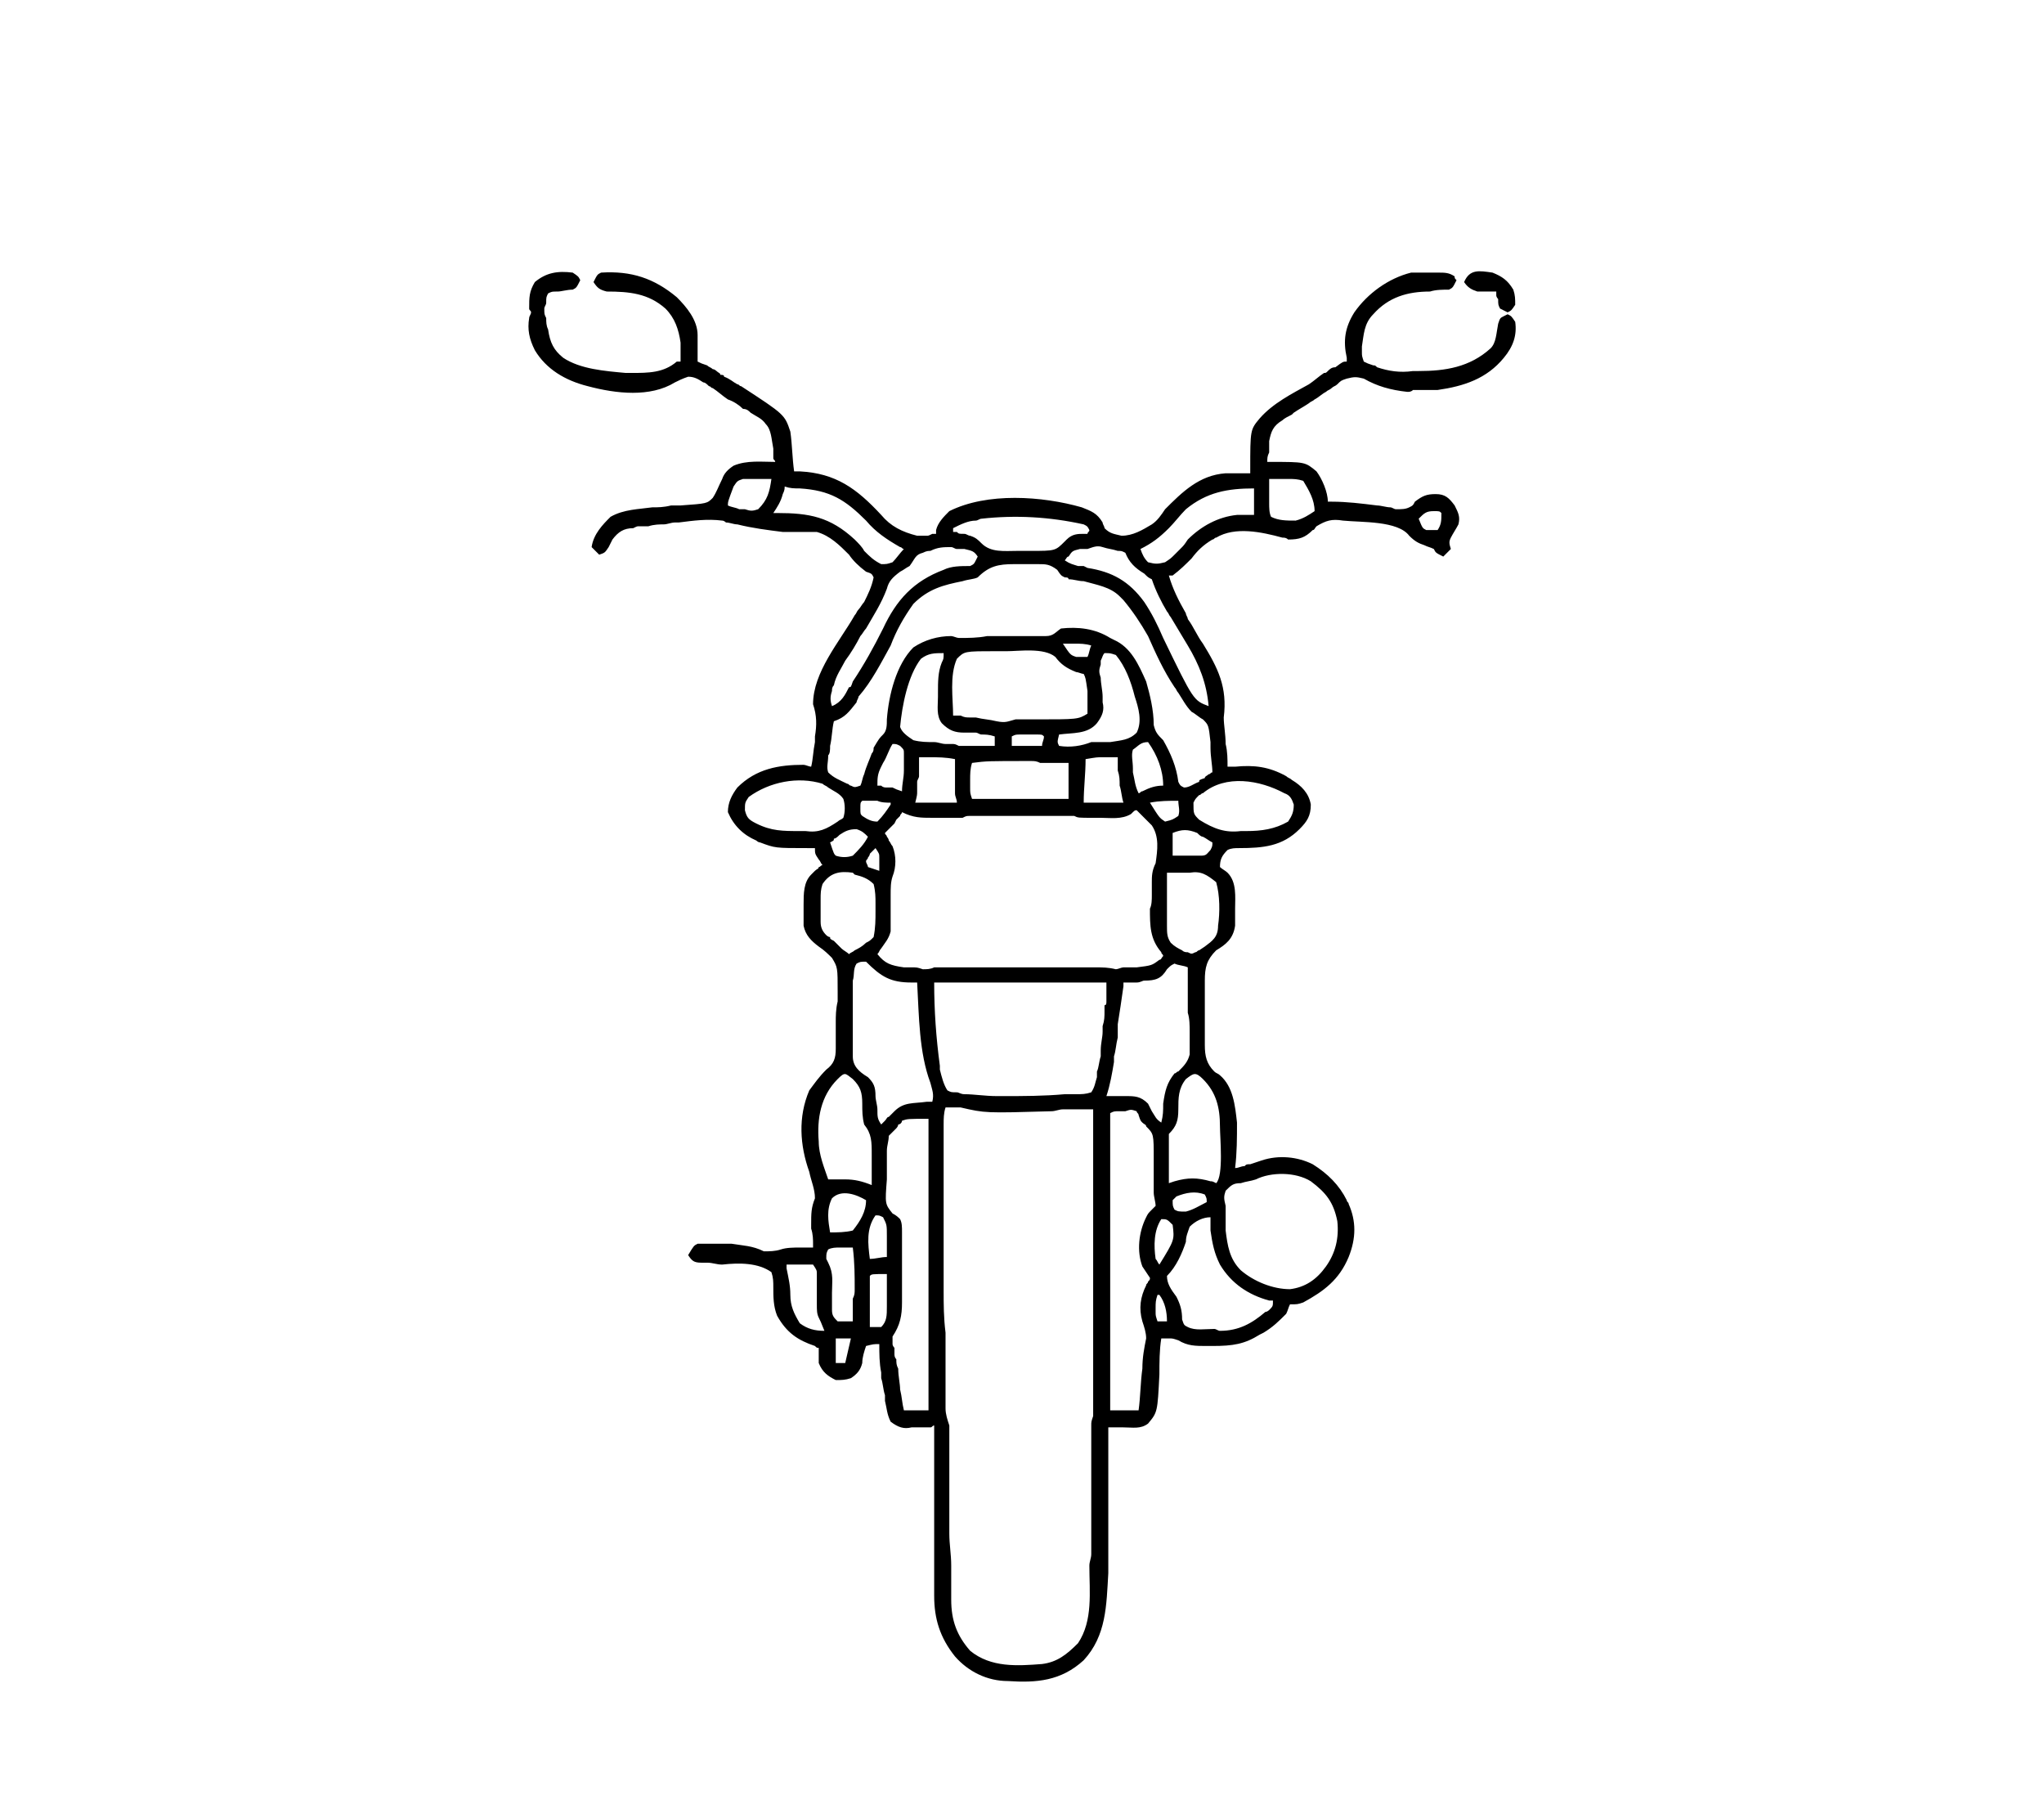
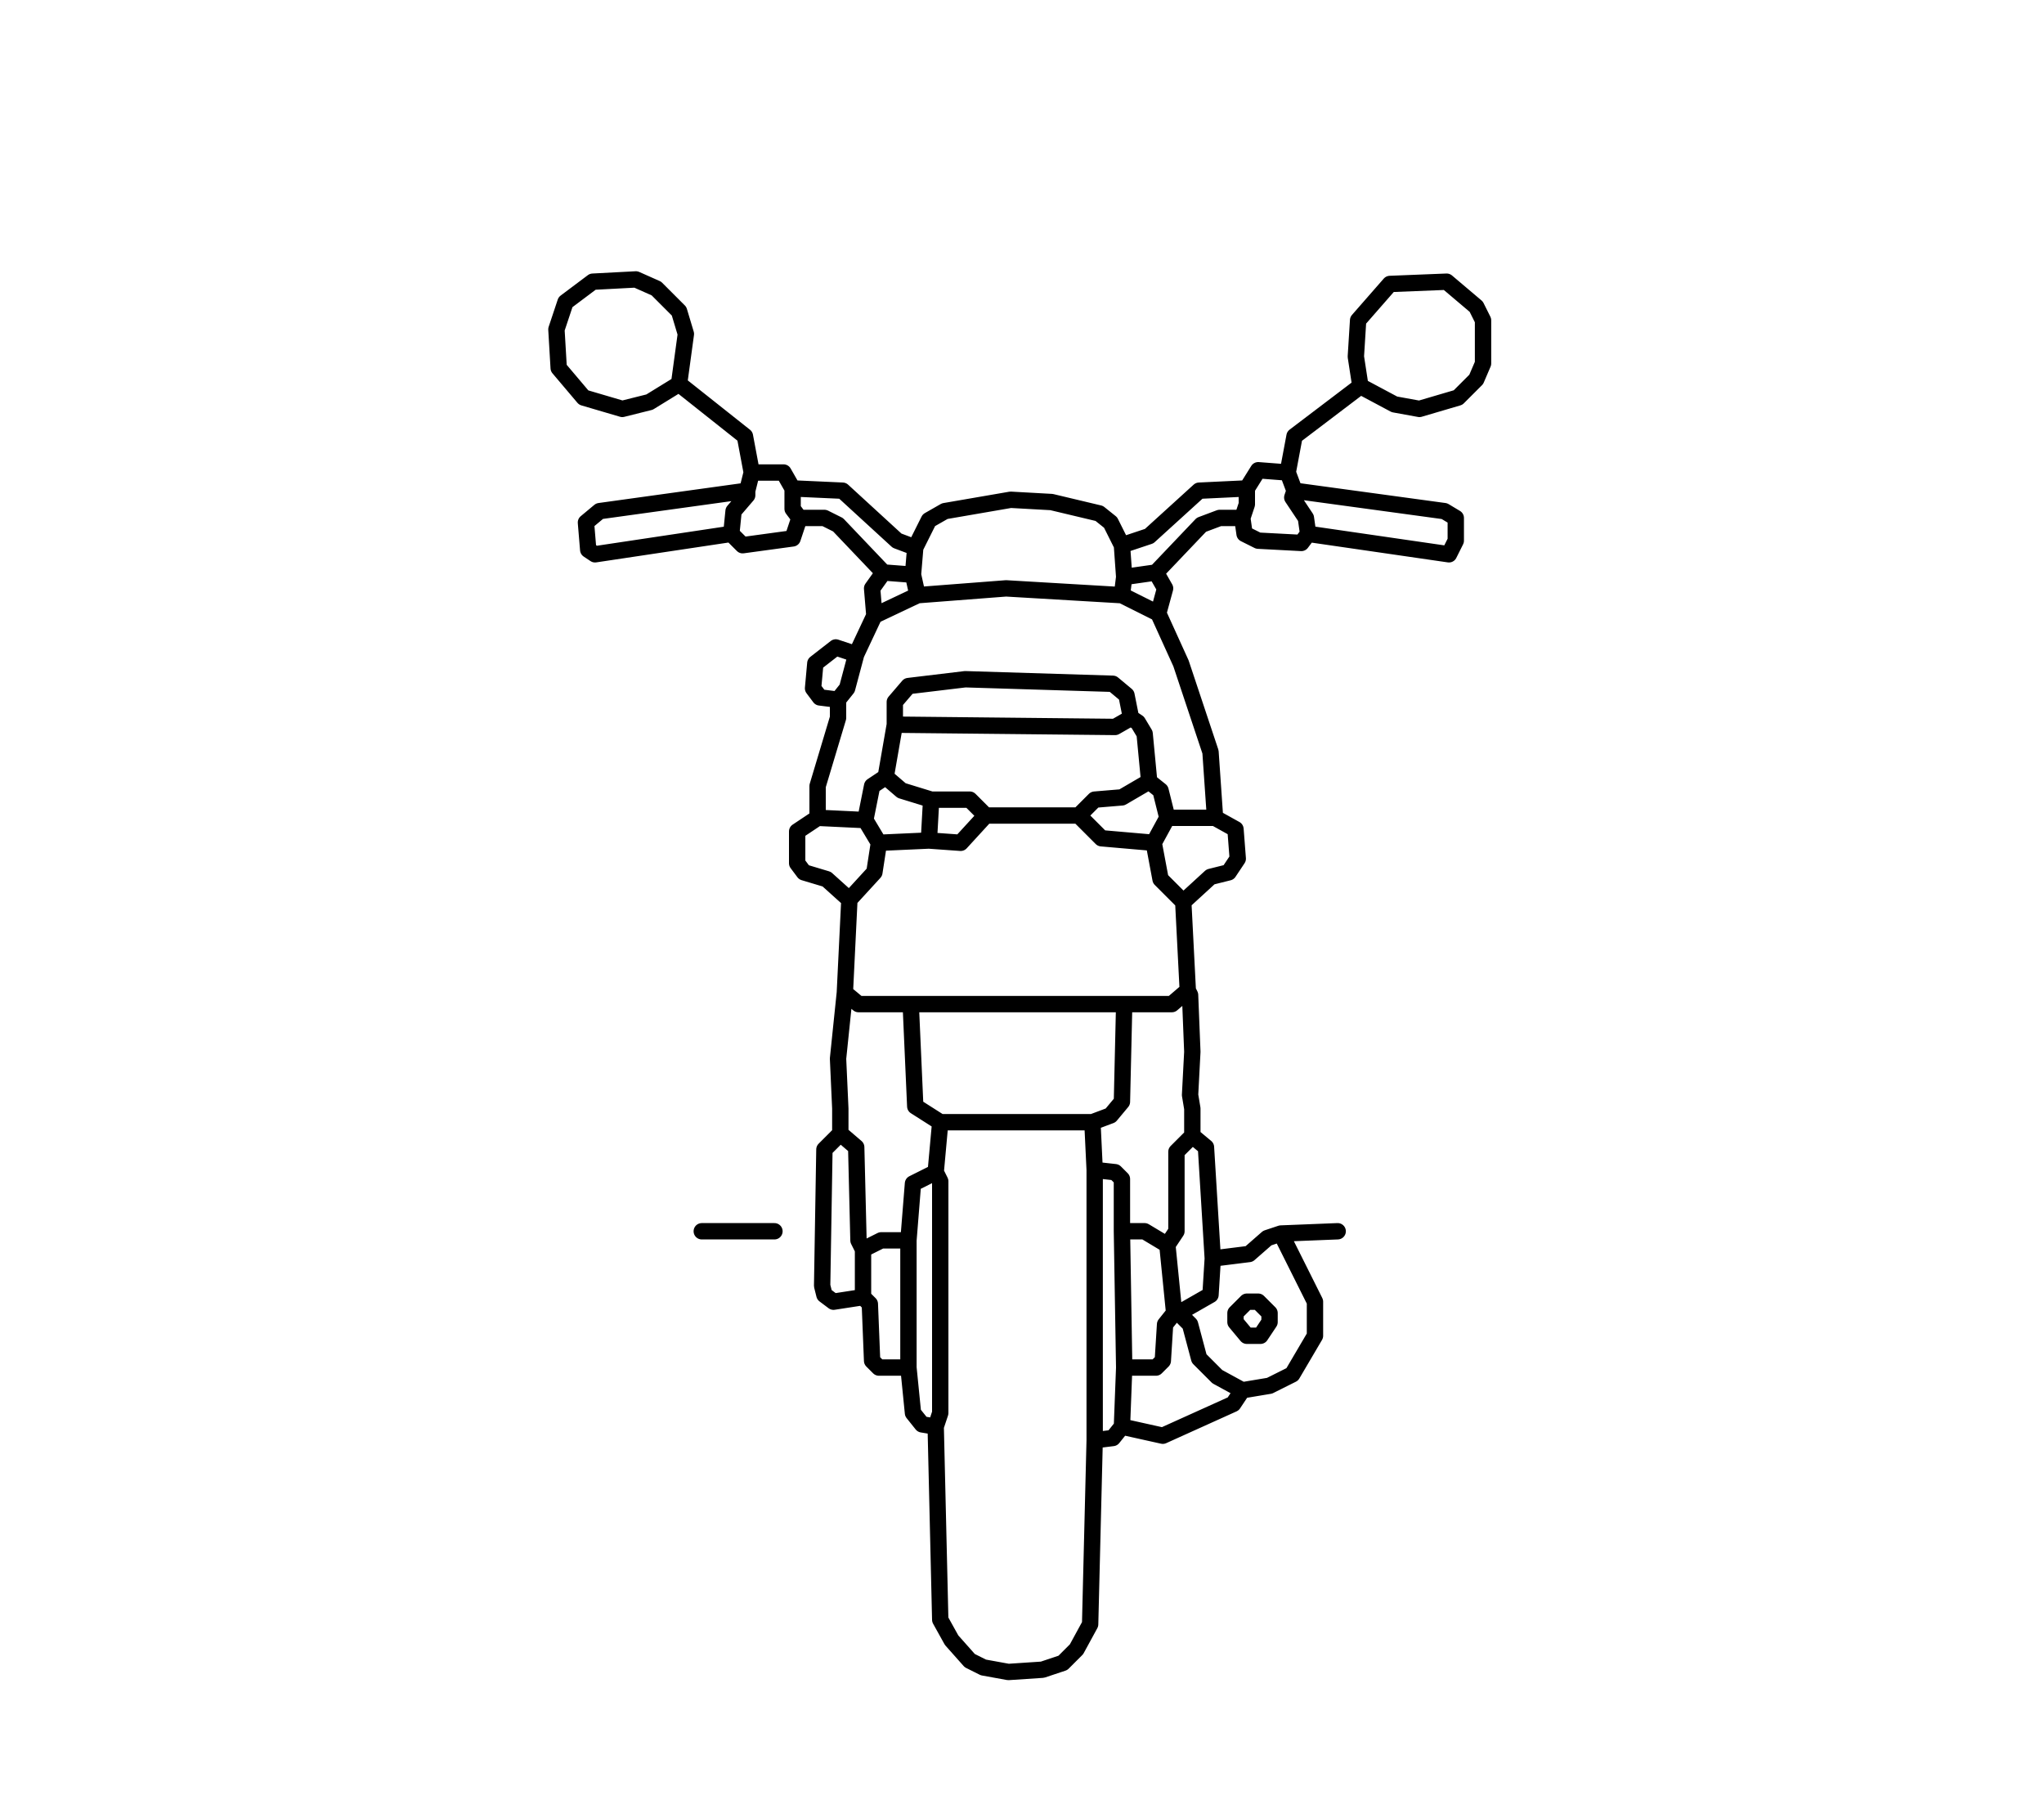
<svg xmlns="http://www.w3.org/2000/svg" viewBox="0 0 90 80">
-   <g fill="#000" stroke="none" fill-rule="evenodd" transform="translate(19.30 8.00) scale(0.083333)">
-     <path d="M0 0 C3 2 3 2 4 4 C2 8 2 8 0 9 C-3 9 -6 10 -8 10 C-11 10 -11 10 -13 11 C-14 13 -14 13 -14 16 C-14 17 -15 18 -15 19 C-15 22 -15 22 -14 24 C-14 26 -14 28 -13 30 C-12 37 -10 41 -5 45 C4 51 17 52 28 53 C29 53 30 53 31 53 C40 53 48 53 55 47 C56 47 56 47 57 47 C57 44 57 42 57 39 C57 39 57 38 57 37 C56 30 54 24 49 19 C40 11 30 10 18 10 C14 9 13 8 11 5 C13 1 13 1 15 0 C31 -1 43 3 55 13 C60 18 66 25 66 33 C66 36 66 39 66 41 C66 44 66 44 66 47 C68 48 68 48 71 49 C72 50 73 50 74 51 C75 51 76 52 76 52 C77 53 78 53 78 54 C79 54 80 54 80 55 C83 56 85 58 87 59 C88 59 88 60 89 60 C112 75 112 75 115 84 C116 91 116 98 117 105 C118 105 119 105 120 105 C139 106 150 114 163 128 C168 134 174 137 182 139 C184 139 186 139 187 139 C188 139 188 139 190 138 C191 138 191 138 192 138 C192 137 192 137 192 136 C193 132 196 129 199 126 C219 116 248 118 269 124 C274 126 277 127 280 132 C280 133 281 134 281 135 C284 138 286 138 290 139 C296 139 301 136 306 133 C309 131 311 128 313 125 C322 116 331 107 345 106 C349 106 354 106 358 106 C358 105 358 104 358 104 C358 83 358 83 363 77 C370 69 380 64 389 59 C392 57 394 55 397 53 C398 53 398 53 399 52 C400 51 401 50 403 50 C407 47 407 47 409 47 C409 46 409 46 409 45 C407 36 408 29 413 21 C420 11 431 3 443 0 C447 -0 451 -0 455 -0 C455 -0 455 -0 457 -0 C461 -0 463 -0 466 2 C466 3 466 3 467 4 C465 8 465 8 463 9 C460 9 456 9 453 10 C441 10 431 13 423 22 C418 27 418 33 417 39 C417 40 417 41 417 42 C417 44 417 44 418 47 C420 48 420 48 423 49 C424 49 424 49 425 50 C431 52 437 53 444 52 C445 52 446 52 447 52 C461 52 474 50 485 40 C488 37 488 32 489 27 C490 24 490 24 492 23 C492 23 492 23 494 22 C496 23 496 23 498 26 C499 33 497 39 492 45 C483 56 471 60 457 62 C453 62 448 62 444 62 C443 63 442 63 441 63 C432 62 425 60 418 56 C414 55 413 55 409 56 C406 57 406 57 404 59 C403 60 402 60 401 61 C400 62 399 62 398 63 C396 64 394 66 392 67 C391 68 390 68 389 69 C386 71 384 72 381 74 C381 74 380 75 380 75 C378 76 376 77 375 78 C370 81 369 84 368 89 C368 90 368 91 368 93 C368 93 368 93 368 95 C367 97 367 98 367 100 C368 100 368 100 369 100 C387 100 387 100 393 105 C396 109 399 116 399 121 C400 121 400 121 401 121 C409 121 417 122 425 123 C427 123 430 124 432 124 C433 124 434 125 435 125 C438 125 440 125 442 124 C444 123 444 123 445 121 C449 118 451 117 456 117 C461 117 463 119 466 123 C468 127 469 129 468 133 C467 135 465 138 464 140 C463 142 463 143 464 146 C462 148 462 148 460 150 C456 148 456 148 455 146 C453 145 452 145 450 144 C447 143 445 142 442 139 C436 131 417 132 407 131 C401 130 398 131 393 134 C392 135 392 136 391 136 C387 140 384 141 378 141 C377 140 376 140 375 140 C364 137 350 134 340 140 C339 140 339 141 338 141 C333 144 330 147 327 151 C324 154 321 157 317 160 C316 160 316 160 315 160 C317 167 320 173 324 180 C324 181 325 182 325 183 C328 187 330 192 333 196 C341 209 346 219 344 235 C344 239 345 244 345 249 C346 253 346 257 346 261 C347 261 348 261 350 261 C360 260 368 261 377 266 C378 267 379 267 380 268 C385 271 389 275 390 281 C390 287 388 290 384 294 C375 303 365 304 352 304 C350 304 348 304 346 305 C343 308 342 310 342 314 C343 315 345 316 346 317 C351 322 350 330 350 336 C350 338 350 339 350 340 C350 341 350 342 350 343 C350 343 350 344 350 345 C349 352 345 355 340 358 C335 363 334 367 334 374 C334 378 334 383 334 388 C334 391 334 395 334 398 C334 401 334 403 334 405 C334 406 334 407 334 408 C334 414 335 418 339 422 C340 423 341 423 342 424 C349 430 350 440 351 449 C351 457 351 465 350 473 C352 473 353 472 355 472 C356 471 356 471 358 471 C361 470 361 470 364 469 C373 466 383 467 391 471 C399 476 405 482 409 490 C409 491 410 491 410 492 C414 501 414 510 410 520 C405 532 397 538 386 544 C383 545 383 545 379 545 C378 547 378 548 377 550 C373 554 370 557 365 560 C365 560 365 560 363 561 C355 566 349 567 338 567 C337 567 336 567 335 567 C329 567 325 567 320 564 C317 563 317 563 315 563 C314 563 314 563 313 563 C312 563 312 563 311 563 C310 569 310 576 310 582 C309 602 309 602 304 608 C300 611 296 610 291 610 C290 610 290 610 289 610 C287 610 285 610 283 610 C283 611 283 611 283 614 C283 625 283 636 283 647 C283 653 283 658 283 664 C283 670 283 675 283 681 C283 683 283 685 283 687 C282 704 282 720 270 733 C258 744 245 745 230 744 C219 744 209 739 202 731 C194 721 191 711 191 699 C191 698 191 697 191 696 C191 693 191 689 191 686 C191 684 191 682 191 679 C191 674 191 668 191 662 C191 656 191 650 191 644 C191 632 191 621 191 609 C190 609 190 610 189 610 C186 610 184 610 181 610 C181 610 180 610 179 610 C175 611 172 610 168 607 C166 603 166 600 165 596 C165 595 165 594 165 593 C164 590 164 587 163 584 C163 583 163 582 163 581 C162 576 162 571 162 566 C159 566 159 566 155 567 C154 570 153 573 153 576 C152 580 150 582 147 584 C144 585 142 585 139 585 C135 583 132 581 130 576 C130 573 130 571 130 568 C129 568 129 568 128 567 C119 564 113 560 108 551 C106 546 106 541 106 536 C106 533 106 531 105 528 C98 523 88 523 79 524 C76 524 74 523 71 523 C70 523 69 523 68 523 C64 523 63 522 61 519 C64 514 64 514 66 513 C71 513 75 513 80 513 C81 513 82 513 84 513 C90 514 95 514 101 517 C104 517 107 517 110 516 C113 515 117 515 120 515 C122 515 123 515 124 515 C125 515 125 515 127 515 C127 515 127 515 127 513 C127 511 127 508 126 505 C126 505 126 505 126 503 C126 497 126 494 128 489 C128 484 126 480 125 475 C120 461 119 446 125 432 C128 428 130 425 134 421 C138 418 139 415 139 410 C139 409 139 408 139 408 C139 406 139 405 139 403 C139 401 139 399 139 396 C139 393 139 389 140 385 C140 383 140 382 140 380 C140 367 140 367 137 362 C135 360 133 358 130 356 C126 353 123 350 122 345 C122 342 122 339 122 336 C122 335 122 335 122 334 C122 328 122 322 126 318 C126 318 126 318 128 316 C129 315 130 315 130 314 C131 314 131 313 132 313 C131 312 131 311 130 310 C128 307 128 307 128 304 C127 304 125 304 124 304 C107 304 107 304 99 301 C98 301 97 300 97 300 C90 297 85 292 82 285 C82 280 84 276 87 272 C97 262 109 260 122 260 C123 260 125 261 126 261 C127 257 127 253 128 248 C128 247 128 246 128 245 C129 239 129 234 127 228 C127 211 141 195 149 181 C150 180 150 179 151 178 C152 177 153 175 154 174 C156 170 158 166 159 161 C158 159 158 159 155 158 C151 155 148 152 146 149 C141 144 136 139 129 137 C127 137 125 137 123 137 C122 137 122 137 119 137 C116 137 114 137 111 137 C103 136 95 135 87 133 C85 133 83 132 81 132 C81 132 80 131 79 131 C71 130 64 131 56 132 C56 132 55 132 54 132 C52 132 50 133 48 133 C46 133 43 133 40 134 C38 134 37 134 35 134 C34 134 34 134 32 135 C27 135 24 137 21 141 C20 143 20 143 19 145 C17 148 17 148 14 149 C12 147 12 147 10 145 C11 138 16 133 20 129 C27 125 35 125 42 124 C45 124 48 124 52 123 C53 123 55 123 57 123 C71 122 71 122 74 119 C76 116 77 113 79 109 C80 106 82 104 85 102 C92 99 100 100 107 100 C107 99 106 99 106 98 C106 96 106 94 106 93 C105 88 105 83 102 80 C100 77 97 76 94 74 C93 73 92 72 90 72 C88 70 85 68 82 67 C79 65 77 63 74 61 C73 61 73 60 72 60 C71 59 70 58 69 58 C66 56 64 55 61 55 C58 56 56 57 54 58 C41 66 23 64 8 60 C-4 57 -14 51 -20 41 C-23 35 -24 30 -23 24 C-23 23 -22 22 -22 21 C-22 20 -23 20 -23 19 C-23 13 -23 10 -20 5 C-14 0 -8 -1 0 0 Z M90 109 C87 110 87 110 85 113 C82 121 82 121 82 123 C84 124 86 124 88 125 C89 125 90 125 91 125 C94 126 95 126 98 125 C103 120 104 116 105 109 C102 109 100 109 97 109 C95 109 92 109 90 109 Z M368 109 C368 112 368 116 368 119 C368 120 368 121 368 122 C368 124 368 127 369 129 C373 131 377 131 382 131 C386 130 389 128 392 126 C392 120 389 115 386 110 C383 109 381 109 378 109 C376 109 374 109 373 109 C372 109 371 109 370 109 C369 109 369 109 368 109 Z M112 113 C112 114 112 115 111 117 C110 121 108 124 106 127 C106 127 106 127 108 127 C125 127 136 129 149 141 C151 143 153 145 154 147 C157 150 159 152 163 154 C166 154 166 154 169 153 C171 151 173 148 175 146 C174 146 174 145 173 145 C166 141 160 137 155 131 C144 120 136 115 120 114 C117 114 115 114 112 113 Z M324 125 C321 128 318 132 315 135 C310 140 306 143 300 146 C301 149 302 151 304 153 C308 154 309 154 313 153 C316 151 316 151 318 149 C319 148 320 147 321 146 C323 144 323 144 325 141 C332 134 341 129 351 128 C354 128 357 128 360 128 C360 123 360 119 360 114 C346 114 335 116 324 125 Z M447 130 C449 135 449 135 451 136 C454 136 454 136 457 136 C459 133 459 131 459 127 C458 126 458 126 455 126 C451 126 450 127 447 130 Z M216 130 C215 130 214 131 213 131 C209 131 205 133 201 135 C201 136 201 136 201 137 C202 137 203 137 203 137 C204 138 204 138 207 138 C208 138 209 139 210 139 C213 140 214 141 216 143 C221 148 228 147 235 147 C237 147 240 147 242 147 C255 147 255 147 260 142 C260 142 261 141 261 141 C264 138 267 138 270 138 C271 138 271 138 272 138 C272 137 273 137 273 136 C272 134 272 134 270 133 C252 129 234 128 216 130 Z M189 147 C188 147 187 147 185 148 C181 149 181 151 178 155 C176 156 175 157 173 158 C169 161 167 163 166 167 C163 175 159 181 155 188 C154 189 153 191 152 192 C150 196 147 201 144 205 C142 209 139 213 138 218 C137 219 137 220 137 221 C136 224 136 226 137 229 C142 227 144 223 146 219 C147 219 147 219 148 216 C154 207 159 198 164 188 C171 173 180 163 196 157 C200 155 205 155 210 155 C212 154 212 154 213 152 C213 152 213 152 214 150 C212 147 211 147 207 146 C206 146 204 146 203 146 C202 146 201 145 200 145 C196 145 193 145 189 147 Z M272 146 C271 146 269 146 268 146 C264 147 264 147 262 150 C261 150 261 151 260 152 C263 154 264 154 267 155 C268 155 269 155 270 155 C270 155 270 155 272 156 C285 158 294 163 302 174 C306 180 309 186 312 193 C328 226 328 226 336 229 C335 217 331 207 325 197 C322 192 319 187 316 182 C315 181 315 180 314 179 C311 174 308 168 306 162 C304 161 304 161 302 159 C297 156 294 153 292 148 C290 147 290 147 288 147 C285 146 283 146 280 145 C277 144 275 145 272 146 Z M214 161 C212 162 209 162 206 163 C196 165 188 167 180 175 C175 182 171 189 168 197 C163 206 158 216 151 224 C151 225 150 226 150 227 C146 232 144 235 138 237 C137 241 137 246 136 250 C136 252 136 254 135 255 C135 259 134 261 135 264 C138 267 141 268 145 270 C146 270 146 271 147 271 C149 272 149 272 152 271 C153 269 153 267 154 265 C155 261 157 257 158 254 C159 253 159 252 159 251 C162 246 162 246 164 244 C166 242 166 239 166 236 C167 223 171 207 180 198 C186 194 193 192 200 192 C201 192 203 193 204 193 C209 193 214 193 219 192 C228 192 236 192 244 192 C245 192 246 192 247 192 C248 192 249 192 250 192 C254 192 255 190 258 188 C267 187 276 188 284 193 C284 193 284 193 286 194 C295 198 299 207 303 216 C305 223 307 231 307 239 C308 243 309 244 312 247 C316 254 319 261 320 269 C321 271 321 271 323 272 C326 272 328 270 331 269 C331 268 331 268 334 267 C334 266 335 266 336 265 C337 265 337 264 338 264 C338 260 337 256 337 251 C337 250 337 249 337 248 C336 239 336 239 333 236 C331 235 329 233 327 232 C324 229 322 225 320 222 C319 221 319 220 318 219 C312 210 308 201 304 192 C300 185 296 179 291 173 C291 173 291 173 289 171 C284 166 277 165 270 163 C267 163 265 162 262 162 C262 161 261 161 260 161 C258 160 258 160 256 157 C252 154 250 154 246 154 C245 154 244 154 244 154 C242 154 241 154 239 154 C237 154 235 154 233 154 C225 154 220 155 214 161 Z M259 196 C263 202 263 202 266 203 C268 203 270 203 272 203 C273 201 273 199 274 197 C271 196 268 196 265 196 C264 196 263 196 262 196 C261 196 260 196 259 196 Z M223 200 C207 200 207 200 203 204 C199 213 201 225 201 234 C202 234 204 234 205 234 C207 235 208 235 210 235 C211 235 212 235 213 235 C217 236 220 236 224 237 C229 238 230 237 234 236 C237 236 241 236 244 236 C267 236 267 236 272 233 C272 231 272 231 272 229 C272 228 272 228 272 226 C272 225 272 224 272 224 C272 223 272 222 272 221 C271 214 271 214 270 212 C269 212 267 211 266 211 C261 209 258 207 255 203 C249 198 236 200 229 200 C227 200 225 200 223 200 Z M184 204 C177 213 174 229 173 240 C174 243 177 245 180 247 C184 248 187 248 191 248 C193 248 195 249 197 249 C197 249 197 249 200 249 C202 249 202 249 204 250 C206 250 208 250 210 250 C210 250 210 250 212 250 C213 250 214 250 215 250 C216 250 216 250 217 250 C219 250 221 250 223 250 C223 248 223 247 223 245 C220 244 218 244 216 244 C215 244 214 243 213 243 C211 243 209 243 207 243 C202 243 199 242 195 238 C192 234 193 229 193 224 C193 223 193 223 193 222 C193 216 193 211 195 206 C196 204 196 204 196 201 C191 201 188 201 184 204 Z M281 201 C280 202 280 203 279 205 C279 205 279 206 279 207 C278 210 278 211 279 214 C279 217 280 221 280 224 C280 225 280 226 280 227 C281 231 280 234 277 238 C272 244 264 243 257 244 C256 248 256 248 257 250 C263 251 269 250 274 248 C278 248 281 248 284 248 C290 247 294 247 298 243 C301 237 299 230 297 224 C295 216 292 208 287 202 C284 201 284 201 281 201 Z M232 245 C232 247 232 248 232 250 C237 250 243 250 248 250 C248 248 249 247 249 245 C248 244 248 244 245 244 C244 244 242 244 241 244 C240 244 239 244 237 244 C234 244 234 244 232 245 Z M296 252 C295 255 296 258 296 262 C296 262 296 263 296 264 C297 268 297 271 299 275 C300 275 300 274 301 274 C305 272 308 271 312 271 C312 263 309 255 304 248 C300 248 299 250 296 252 Z M169 249 C167 252 166 256 164 259 C164 259 164 259 163 261 C161 265 161 267 161 271 C162 271 162 271 163 271 C164 272 165 272 166 272 C167 272 168 272 169 272 C171 273 171 273 174 274 C174 270 175 267 175 263 C175 262 175 261 175 260 C175 259 175 258 175 257 C175 257 175 257 175 254 C175 252 175 252 173 250 C171 249 171 249 169 249 Z M183 256 C183 257 183 257 183 258 C183 260 183 263 183 266 C183 267 182 268 182 269 C182 269 182 270 182 271 C182 272 182 273 182 274 C182 276 182 276 181 280 C188 280 196 280 203 280 C203 278 202 277 202 275 C202 274 202 272 202 271 C202 270 202 269 202 268 C202 267 202 267 202 266 C202 265 202 264 202 263 C202 261 202 259 202 257 C197 256 193 256 188 256 C187 256 186 256 185 256 C184 256 184 256 183 256 Z M271 257 C271 265 270 272 270 280 C277 280 284 280 291 280 C290 277 290 274 289 271 C289 268 289 266 288 263 C288 262 288 260 288 259 C288 258 288 257 288 256 C286 256 285 256 283 256 C282 256 282 256 280 256 C277 256 277 256 271 257 Z M211 259 C210 262 210 265 210 268 C210 269 210 270 210 272 C210 275 210 275 211 278 C228 278 245 278 262 278 C262 272 262 265 262 259 C257 259 252 259 247 259 C245 258 244 258 242 258 C219 258 219 258 211 259 Z M93 277 C91 280 91 280 91 284 C92 288 93 289 97 291 C105 295 111 295 120 295 C121 295 122 295 123 295 C130 296 134 294 140 290 C141 289 142 289 143 288 C144 285 144 281 143 278 C141 275 138 274 135 272 C134 271 133 271 132 270 C119 266 104 269 93 277 Z M333 275 C332 275 332 276 331 276 C329 278 329 278 328 280 C328 286 328 286 331 289 C339 294 345 296 353 295 C354 295 354 295 356 295 C364 295 371 294 378 290 C380 287 381 285 381 281 C380 278 379 276 376 275 C363 268 345 265 333 275 Z M153 279 C152 280 152 280 152 283 C152 286 152 286 153 287 C156 289 158 290 161 290 C164 287 166 284 168 281 C168 281 168 280 168 280 C166 280 163 280 161 279 C160 279 159 279 158 279 C157 279 155 279 153 279 Z M305 280 C310 288 310 288 313 290 C317 289 317 289 320 287 C321 284 320 282 320 279 C315 279 310 279 305 280 Z M295 286 C290 289 284 288 279 288 C278 288 277 288 275 288 C267 288 267 288 265 287 C263 287 261 287 260 287 C258 287 257 287 256 287 C255 287 254 287 252 287 C252 287 252 287 249 287 C246 287 243 287 241 287 C237 287 234 287 230 287 C227 287 224 287 221 287 C220 287 220 287 217 287 C216 287 215 287 213 287 C213 287 213 287 210 287 C208 287 208 287 206 288 C202 288 198 288 194 288 C193 288 193 288 190 288 C184 288 180 288 174 285 C174 286 173 286 173 287 C173 287 173 287 171 289 C171 289 171 289 170 291 C168 293 167 294 165 296 C165 297 166 297 166 298 C166 298 167 299 167 300 C168 301 168 302 169 303 C171 308 171 314 169 319 C168 322 168 325 168 329 C168 330 168 331 168 333 C168 335 168 338 168 340 C168 342 168 343 168 344 C168 345 168 347 168 348 C167 352 165 354 163 357 C162 358 162 359 161 360 C165 365 168 366 175 367 C176 367 176 367 179 367 C182 367 182 367 185 368 C187 368 189 368 191 367 C194 367 197 367 200 367 C200 367 200 367 202 367 C205 367 208 367 211 367 C213 367 215 367 217 367 C221 367 226 367 230 367 C235 367 241 367 246 367 C250 367 255 367 259 367 C261 367 263 367 265 367 C268 367 270 367 273 367 C274 367 275 367 276 367 C280 367 283 367 287 368 C288 368 290 367 291 367 C293 367 296 367 298 367 C306 366 306 366 310 363 C311 363 311 362 312 361 C312 360 311 360 311 359 C305 352 305 345 305 336 C306 334 306 331 306 329 C306 328 306 326 306 325 C306 324 306 323 306 322 C306 319 306 316 308 312 C309 305 310 298 306 292 C303 289 301 287 298 284 C297 284 297 284 295 286 Z M141 297 C140 298 139 299 138 299 C138 300 138 300 136 301 C138 307 138 307 139 308 C142 309 145 309 148 308 C151 305 154 302 156 298 C154 296 153 295 150 294 C146 294 144 295 141 297 Z M317 296 C317 300 317 304 317 308 C320 308 323 308 325 308 C326 308 326 308 328 308 C328 308 329 308 330 308 C331 308 331 308 332 308 C335 308 335 307 337 305 C338 303 338 303 338 301 C336 300 335 299 333 298 C332 298 331 297 330 296 C325 294 322 294 317 296 Z M160 304 C159 305 158 306 157 307 C157 308 156 309 156 309 C156 310 155 310 155 311 C155 312 156 313 156 314 C159 315 159 315 162 316 C162 315 162 313 162 312 C162 311 162 310 162 309 C162 307 162 307 160 304 Z M132 323 C131 326 131 328 131 331 C131 332 131 333 131 334 C131 334 131 335 131 336 C131 337 131 338 131 339 C131 339 131 340 131 341 C131 342 131 342 131 343 C131 346 132 348 134 350 C134 350 135 351 136 351 C136 352 136 352 138 353 C139 354 139 354 140 355 C141 356 141 356 142 357 C143 358 145 359 146 360 C147 359 148 359 149 358 C151 357 153 356 155 354 C157 353 157 353 159 351 C160 346 160 342 160 337 C160 336 160 335 160 333 C160 330 160 327 159 323 C156 320 153 319 149 318 C149 318 148 317 148 317 C141 316 136 317 132 323 Z M314 317 C314 322 314 327 314 331 C314 333 314 334 314 336 C314 338 314 341 314 343 C314 344 314 345 314 345 C314 349 314 351 316 354 C318 356 320 357 322 358 C323 359 324 359 325 359 C327 360 327 360 329 359 C330 359 330 358 331 358 C331 358 331 358 334 356 C338 353 341 351 341 345 C342 338 342 329 340 322 C335 318 332 316 326 317 C325 317 325 317 323 317 C322 317 321 317 320 317 C318 317 316 317 314 317 Z M150 365 C148 368 149 371 148 374 C148 375 148 376 148 376 C148 379 148 381 148 383 C148 385 148 386 148 388 C148 391 148 394 148 397 C148 400 148 403 148 405 C148 407 148 408 148 410 C148 411 148 412 148 414 C148 419 151 422 156 425 C159 428 160 430 160 435 C160 437 161 440 161 442 C161 446 161 447 163 450 C164 449 164 449 165 448 C166 447 166 446 167 446 C168 445 169 444 170 443 C175 438 180 439 187 438 C188 438 189 438 190 438 C191 434 190 432 189 428 C183 412 183 393 182 375 C181 375 180 375 179 375 C168 375 163 372 155 364 C152 364 152 364 150 365 Z M318 365 C316 366 316 366 314 368 C311 373 308 374 302 374 C301 374 300 375 298 375 C297 375 297 375 296 375 C294 375 293 375 291 375 C291 376 291 376 291 377 C290 384 289 391 288 397 C288 400 288 402 288 404 C287 408 287 411 286 414 C286 414 286 414 286 417 C285 423 284 429 282 435 C283 435 284 435 285 435 C287 435 288 435 290 435 C290 435 291 435 292 435 C297 435 300 435 304 439 C305 441 305 441 306 443 C308 446 308 447 311 449 C312 445 312 443 312 439 C313 432 314 428 318 423 C319 423 319 422 320 422 C323 419 325 417 326 413 C326 410 326 408 326 405 C326 404 326 402 326 401 C326 398 326 394 325 391 C325 389 325 386 325 384 C325 378 325 373 325 367 C323 366 320 366 318 365 Z M191 375 C191 390 192 404 194 419 C194 420 194 421 194 421 C195 425 196 429 198 432 C200 433 200 433 203 433 C204 433 205 434 207 434 C212 434 218 435 224 435 C225 435 226 435 228 435 C238 435 249 435 260 434 C262 434 264 434 266 434 C269 434 271 434 274 433 C276 430 276 428 277 425 C277 425 277 425 277 422 C278 420 278 417 279 414 C279 413 279 412 279 411 C279 407 280 404 280 401 C280 401 280 401 280 398 C281 395 281 393 281 390 C281 389 281 388 281 387 C282 387 282 386 282 385 C282 384 282 384 282 383 C282 380 282 378 282 375 C252 375 222 375 191 375 Z M140 426 C131 435 129 447 130 459 C130 466 133 473 135 479 C135 479 135 479 137 479 C139 479 140 479 141 479 C141 479 141 479 144 479 C149 479 153 480 158 482 C158 478 158 474 158 469 C158 468 158 467 158 466 C158 459 158 455 154 450 C153 446 153 443 153 439 C153 433 152 430 148 426 C144 423 144 422 140 426 Z M324 426 C320 431 320 436 320 442 C320 448 319 451 315 455 C315 458 315 458 315 461 C315 462 315 463 315 464 C315 466 315 467 315 468 C315 469 315 471 315 472 C315 475 315 478 315 481 C315 481 315 481 318 480 C325 478 330 478 337 480 C338 480 338 480 340 481 C344 477 342 457 342 451 C342 441 340 433 333 426 C329 422 328 423 324 426 Z M197 441 C196 444 196 447 196 450 C196 451 196 452 196 452 C196 454 196 457 196 459 C196 460 196 462 196 464 C196 468 196 472 196 476 C196 480 196 483 196 487 C196 495 196 503 196 512 C196 520 196 529 196 538 C196 545 196 552 197 560 C197 564 197 569 197 573 C197 577 197 581 197 585 C197 587 197 589 197 590 C197 592 197 594 197 596 C197 597 197 599 197 600 C197 603 198 606 199 609 C199 611 199 611 199 613 C199 614 199 615 199 616 C199 617 199 618 199 619 C199 620 199 621 199 622 C199 624 199 626 199 628 C199 631 199 634 199 638 C199 647 199 656 199 666 C199 672 200 677 200 683 C200 685 200 687 200 690 C200 693 200 696 200 699 C200 700 200 701 200 701 C200 712 203 720 210 728 C221 737 235 736 248 735 C256 734 261 730 267 724 C275 712 273 697 273 683 C273 681 274 679 274 677 C274 671 274 665 274 659 C274 650 274 641 274 632 C274 629 274 625 274 622 C274 620 274 618 274 616 C274 615 274 614 274 614 C274 613 274 612 274 611 C274 610 274 610 274 609 C274 607 274 607 275 604 C275 602 275 600 275 597 C275 597 275 596 275 595 C275 593 275 591 275 589 C275 587 275 586 275 584 C275 580 275 575 275 571 C275 566 275 562 275 557 C275 549 275 540 275 532 C275 522 275 512 275 502 C275 482 275 462 275 442 C274 442 273 442 272 442 C267 442 263 442 259 442 C257 442 255 443 253 443 C218 444 218 444 205 441 C204 441 202 441 201 441 C199 441 198 441 197 441 Z M284 444 C284 447 284 447 284 450 C284 451 284 451 284 452 C284 454 284 456 284 459 C284 460 284 462 284 463 C284 467 284 472 284 476 C284 480 284 485 284 489 C284 497 284 506 284 514 C284 523 284 533 284 542 C284 562 284 581 284 601 C289 601 294 601 299 601 C300 594 300 586 301 579 C301 573 302 568 303 563 C303 560 302 557 301 554 C299 547 300 541 303 535 C303 534 304 534 304 533 C305 532 305 532 305 531 C303 528 303 528 301 525 C298 517 299 507 303 499 C304 497 304 497 306 495 C307 494 307 494 308 493 C308 491 307 488 307 486 C307 484 307 481 307 479 C307 477 307 476 307 475 C307 473 307 470 307 468 C307 455 307 455 303 451 C303 450 302 450 301 449 C300 448 300 448 299 445 C299 444 298 444 298 443 C295 442 295 442 292 443 C291 443 291 443 289 443 C286 443 286 443 284 444 Z M174 448 C174 449 173 450 172 450 C172 451 171 452 171 452 C170 453 170 453 169 454 C168 455 168 455 167 456 C167 459 166 461 166 464 C166 465 166 465 166 466 C166 468 166 469 166 471 C166 474 166 476 166 479 C165 492 165 492 169 497 C171 498 172 499 173 500 C174 502 174 504 174 507 C174 508 174 509 174 510 C174 511 174 512 174 513 C174 514 174 515 174 516 C174 519 174 521 174 523 C174 527 174 530 174 534 C174 536 174 538 174 540 C174 542 174 543 174 544 C174 551 173 556 169 562 C169 564 169 564 169 566 C169 567 170 568 170 568 C170 569 170 570 170 571 C170 572 170 573 171 574 C171 576 171 577 172 579 C172 583 173 587 173 590 C174 594 174 597 175 601 C179 601 184 601 188 601 C188 550 188 499 188 447 C177 447 177 447 174 448 Z M361 479 C358 480 356 480 353 481 C349 481 348 482 345 485 C344 488 344 489 345 493 C345 495 345 496 345 498 C345 499 345 500 345 501 C345 502 345 504 345 506 C346 514 347 521 353 527 C360 533 370 537 379 537 C387 536 393 532 398 525 C403 518 405 510 404 501 C402 491 398 486 390 480 C382 475 369 475 361 479 Z M137 489 C134 495 135 501 136 507 C140 507 144 507 148 506 C152 501 155 496 155 490 C150 487 142 484 137 489 Z M319 488 C318 489 318 489 317 490 C317 493 317 493 318 495 C320 496 320 496 324 496 C328 495 331 493 335 491 C335 489 335 489 334 487 C329 485 324 486 319 488 Z M160 498 C155 505 156 513 157 521 C160 521 163 520 166 520 C166 517 166 514 166 511 C166 510 166 510 166 509 C166 503 166 503 164 499 C162 498 162 498 160 498 Z M326 504 C325 507 324 509 324 512 C322 518 319 525 314 530 C314 534 316 537 319 541 C321 545 322 548 322 553 C323 556 323 556 325 557 C329 559 334 558 339 558 C340 558 341 559 342 559 C352 559 359 555 366 549 C367 549 368 548 368 548 C370 546 370 546 370 543 C369 543 369 543 368 543 C357 540 348 534 342 524 C339 518 338 513 337 506 C337 506 337 505 337 504 C337 502 337 501 337 499 C333 499 329 501 326 504 Z M311 500 C307 506 307 514 308 521 C309 522 309 523 310 524 C318 511 318 511 317 503 C314 500 314 500 311 500 Z M135 516 C134 518 134 518 134 521 C134 521 134 521 135 523 C138 529 137 533 137 539 C137 541 137 543 137 545 C137 546 137 547 137 548 C137 551 138 552 140 554 C142 554 142 554 144 554 C145 554 147 554 148 554 C148 550 148 546 148 542 C149 540 149 539 149 537 C149 530 149 523 148 515 C147 515 147 515 146 515 C144 515 143 515 141 515 C139 515 137 515 135 516 Z M113 524 C113 525 113 525 113 526 C114 531 115 535 115 540 C115 546 117 550 120 555 C124 558 128 559 133 559 C131 554 131 554 130 552 C129 550 129 548 129 545 C129 544 129 544 129 542 C129 541 129 540 129 538 C129 536 129 534 129 532 C129 531 129 530 129 529 C129 527 129 527 127 524 C124 524 124 524 120 524 C119 524 117 524 116 524 C115 524 114 524 113 524 Z M157 530 C157 532 157 534 157 536 C157 537 157 538 157 540 C157 541 157 542 157 544 C157 545 157 546 157 547 C157 551 157 554 157 557 C160 557 160 557 163 557 C166 554 166 551 166 546 C166 546 166 546 166 543 C166 542 166 541 166 540 C166 539 166 538 166 537 C166 534 166 532 166 529 C158 529 158 529 157 530 Z M309 540 C308 543 308 544 308 547 C308 548 308 548 308 549 C308 551 308 551 309 554 C311 554 312 554 314 554 C314 549 313 544 310 540 C310 540 309 540 309 540 Z M139 563 C139 567 139 572 139 576 C141 576 142 576 144 576 C145 572 146 567 147 563 C144 563 142 563 139 563 Z " transform="translate(71,48)" />
-     <path d="M0 0 C5 2 8 4 11 9 C12 12 12 14 12 17 C10 20 10 20 8 21 C6 20 6 20 4 19 C3 17 3 17 3 14 C3 14 2 13 2 12 C2 12 2 12 2 10 C1 10 0 10 -1 10 C-1 10 -1 10 -4 10 C-5 10 -7 10 -8 10 C-11 9 -13 8 -15 5 C-12 -2 -7 -1 0 0 Z " transform="translate(557,48)" />
-   </g>
+   <path fill="none" stroke="#000" stroke-width="0.72" stroke-linecap="round" stroke-linejoin="round" d="M29.9 16.9l0.3-2.2l-0.3-1l-1-1l-0.9-0.4l-1.9 0.1l-1.2 0.9l-0.4 1.2l0.1 1.7l1.1 1.3l1.7 0.5l1.2-0.3l1.3-0.8M29.9 16.9l2.9 2.3l0.3 1.6M59.9 17l-0.2-1.3l0.1-1.6l1.4-1.6l2.5-0.1l1.3 1.1l0.3 0.6l0 1.9l-0.3 0.7l-0.8 0.8l-1.7 0.5l-1.1-0.2l-1.5-0.8M59.9 17l-2.9 2.2l-0.3 1.6M33.1 20.8l1.4 0l0.4 0.7M33.1 20.8l-0.2 0.8M56.7 20.8l-1.3-0.1l-0.5 0.8M56.7 20.8l0.3 0.8M34.9 21.5l2.2 0.1l2.4 2.2l0.8 0.3M34.9 21.5l0 0.9l0.3 0.4M54.9 21.5l-2.1 0.1l-2.2 2l-1.2 0.4M54.9 21.5l0 0.7l-0.2 0.6M32.9 21.6l-6.5 0.9l-0.6 0.5l0.1 1.2l0.3 0.2l6-0.9M32.9 21.6l0 0.2M57 21.6l6.6 0.9l0.5 0.3l0 1l-0.3 0.6l-6.2-0.9M57 21.6l-0.1 0.3l0.6 0.9l0.1 0.7M32.9 21.8l-0.6 0.7l-0.1 1M35.2 22.8l1.1 0l0.6 0.3l2 2.1M35.2 22.8l-0.3 0.9l-2.2 0.3l-0.5-0.5M54.7 22.8l-1 0l-0.8 0.3l-2 2.1M54.7 22.8l0.1 0.7l0.6 0.3l1.9 0.1l0.3-0.4M49.4 24l-0.5-1l-0.5-0.4l-2.1-0.5l-1.8-0.1l-2.9 0.5l-0.7 0.4l-0.6 1.2M49.4 24l0.1 1.4M40.3 24.1l-0.1 1.2M38.9 25.2l1.3 0.1M38.9 25.2l-0.5 0.7l0.1 1.2M50.9 25.2l-1.4 0.2M50.9 25.2l0.4 0.7l-0.3 1.1M40.2 25.3l0.2 0.9M49.5 25.4l-0.1 0.8M40.4 26.2l-1.9 0.9M40.4 26.2l3.9-0.3l5.1 0.3M49.4 26.2l1.6 0.8M51 27l1 2.2l1.3 3.9l0.2 2.9M38.5 27.1l-0.8 1.7M37.7 28.8l-0.9-0.3l-0.9 0.7l-0.1 1.1l0.3 0.4l0.8 0.1M37.7 28.8l-0.4 1.5l-0.4 0.5M36.9 30.8l0 0.8l-0.9 3l0 1.4M49.8 31.6l-0.2-1l-0.6-0.5l-6.5-0.2l-2.5 0.3l-0.6 0.7l0 1M49.8 31.6l-0.7 0.4l-9.7-0.1M49.8 31.6l0.3 0.2l0.3 0.5l0.2 2.1M39.4 31.9l-0.4 2.3M39 34.2l-0.6 0.4l-0.3 1.5M39 34.2l0.7 0.6l1.3 0.4M50.6 34.4l-1.2 0.7l-1.2 0.1l-0.7 0.7M50.6 34.4l0.5 0.4l0.3 1.2M41 35.2l1.7 0l0.7 0.7M41 35.2l-0.1 1.8M43.4 35.9l4.1 0M43.4 35.9l-1.1 1.2l-1.4-0.1M47.5 35.9l1 1l2.3 0.2M36 36l-0.9 0.6l0 1.4l0.3 0.4l1 0.3l1 0.9M36 36l2.1 0.1M51.4 36l2.1 0M51.4 36l-0.6 1.1M53.5 36l0.9 0.5l0.1 1.3l-0.4 0.6l-0.8 0.2l-1.2 1.1M38.1 36.1l0.6 1M40.9 37l-2.2 0.1M38.7 37.1l-0.2 1.3l-1.1 1.2M50.8 37.1l0.3 1.6l1 1M37.4 39.6l-0.2 4.1M52.1 39.7l0.2 3.9M52.3 43.6l-0.7 0.6l-2.1 0M52.3 43.6l0.1 0.2l0.1 2.5M37.2 43.7l0.6 0.5l2.3 0M37.2 43.7l-0.3 2.9l0.1 2.2M40.1 44.2l9.4 0M40.1 44.2l0.2 4.5l1.1 0.7M49.5 44.2l-0.1 4.3l-0.5 0.6l-0.8 0.3M52.5 46.3l-0.1 1.9M52.4 48.2l0.1 0.6M52.5 48.8l0 1.2M37 48.8l0 1.1M41.4 49.4l6.7 0M41.4 49.4l-0.2 2.2M48.1 49.4l0.1 2.1M37 49.9l-0.7 0.7l-0.1 6l0.1 0.4l0.4 0.3l1.3-0.2M37 49.9l0.7 0.6M52.5 50l-0.7 0.7l0 3.5l-0.4 0.6M52.5 50l0.6 0.5M37.7 50.5l0.1 4.1l0.2 0.4M53.1 50.5l0.3 4.9M48.2 51.5l0.9 0.1l0.3 0.3l0 2.3M48.2 51.5l0 11.9M41.2 51.6l-1 0.5l-0.2 2.5M41.2 51.6l0.2 0.4l0 10.2l-0.2 0.6M30.9 54.2l3.2 0M58.9 54.2l-2.5 0.1M49.4 54.2l1 0l1 0.6M49.4 54.2l0.1 6M56.4 54.3l-0.6 0.2l-0.8 0.7l-1.6 0.2M56.4 54.3l1.5 3l0 1.5l-1 1.7l-1 0.5l-1.2 0.2M40 54.6l-1.2 0l-0.8 0.4M40 54.6l0 5.6M51.4 54.8l0.3 3M38 55l0 2.1M53.4 55.4l-0.1 1.6l-1.4 0.8M38 57.1l0.3 0.3l0.1 2.5l0.3 0.3l1.3 0M51.7 57.8l0.2 0M51.7 57.8l-0.4 0.5l-0.1 1.6l-0.3 0.3l-1.4 0M51.9 57.8l0.5 0.5l0.4 1.5l0.8 0.8l1.1 0.6M40 60.2l0.2 2l0.4 0.5l0.6 0.1M49.5 60.2l-0.1 2.6M54.7 61.2l-0.4 0.6l-3.1 1.4l-1.8-0.4M41.2 62.8l0.2 8.5l0.5 0.9l0.8 0.9l0.6 0.3l1.1 0.2l1.5-0.1l0.9-0.3l0.6-0.6l0.6-1.1l0.2-8.1M49.4 62.8l-0.4 0.5l-0.8 0.1M54.9 57.3l0.5 0l0.5 0.5l0 0.4l-0.4 0.6l-0.6 0l-0.5-0.6l0-0.4l0.5-0.5" />
</svg>
